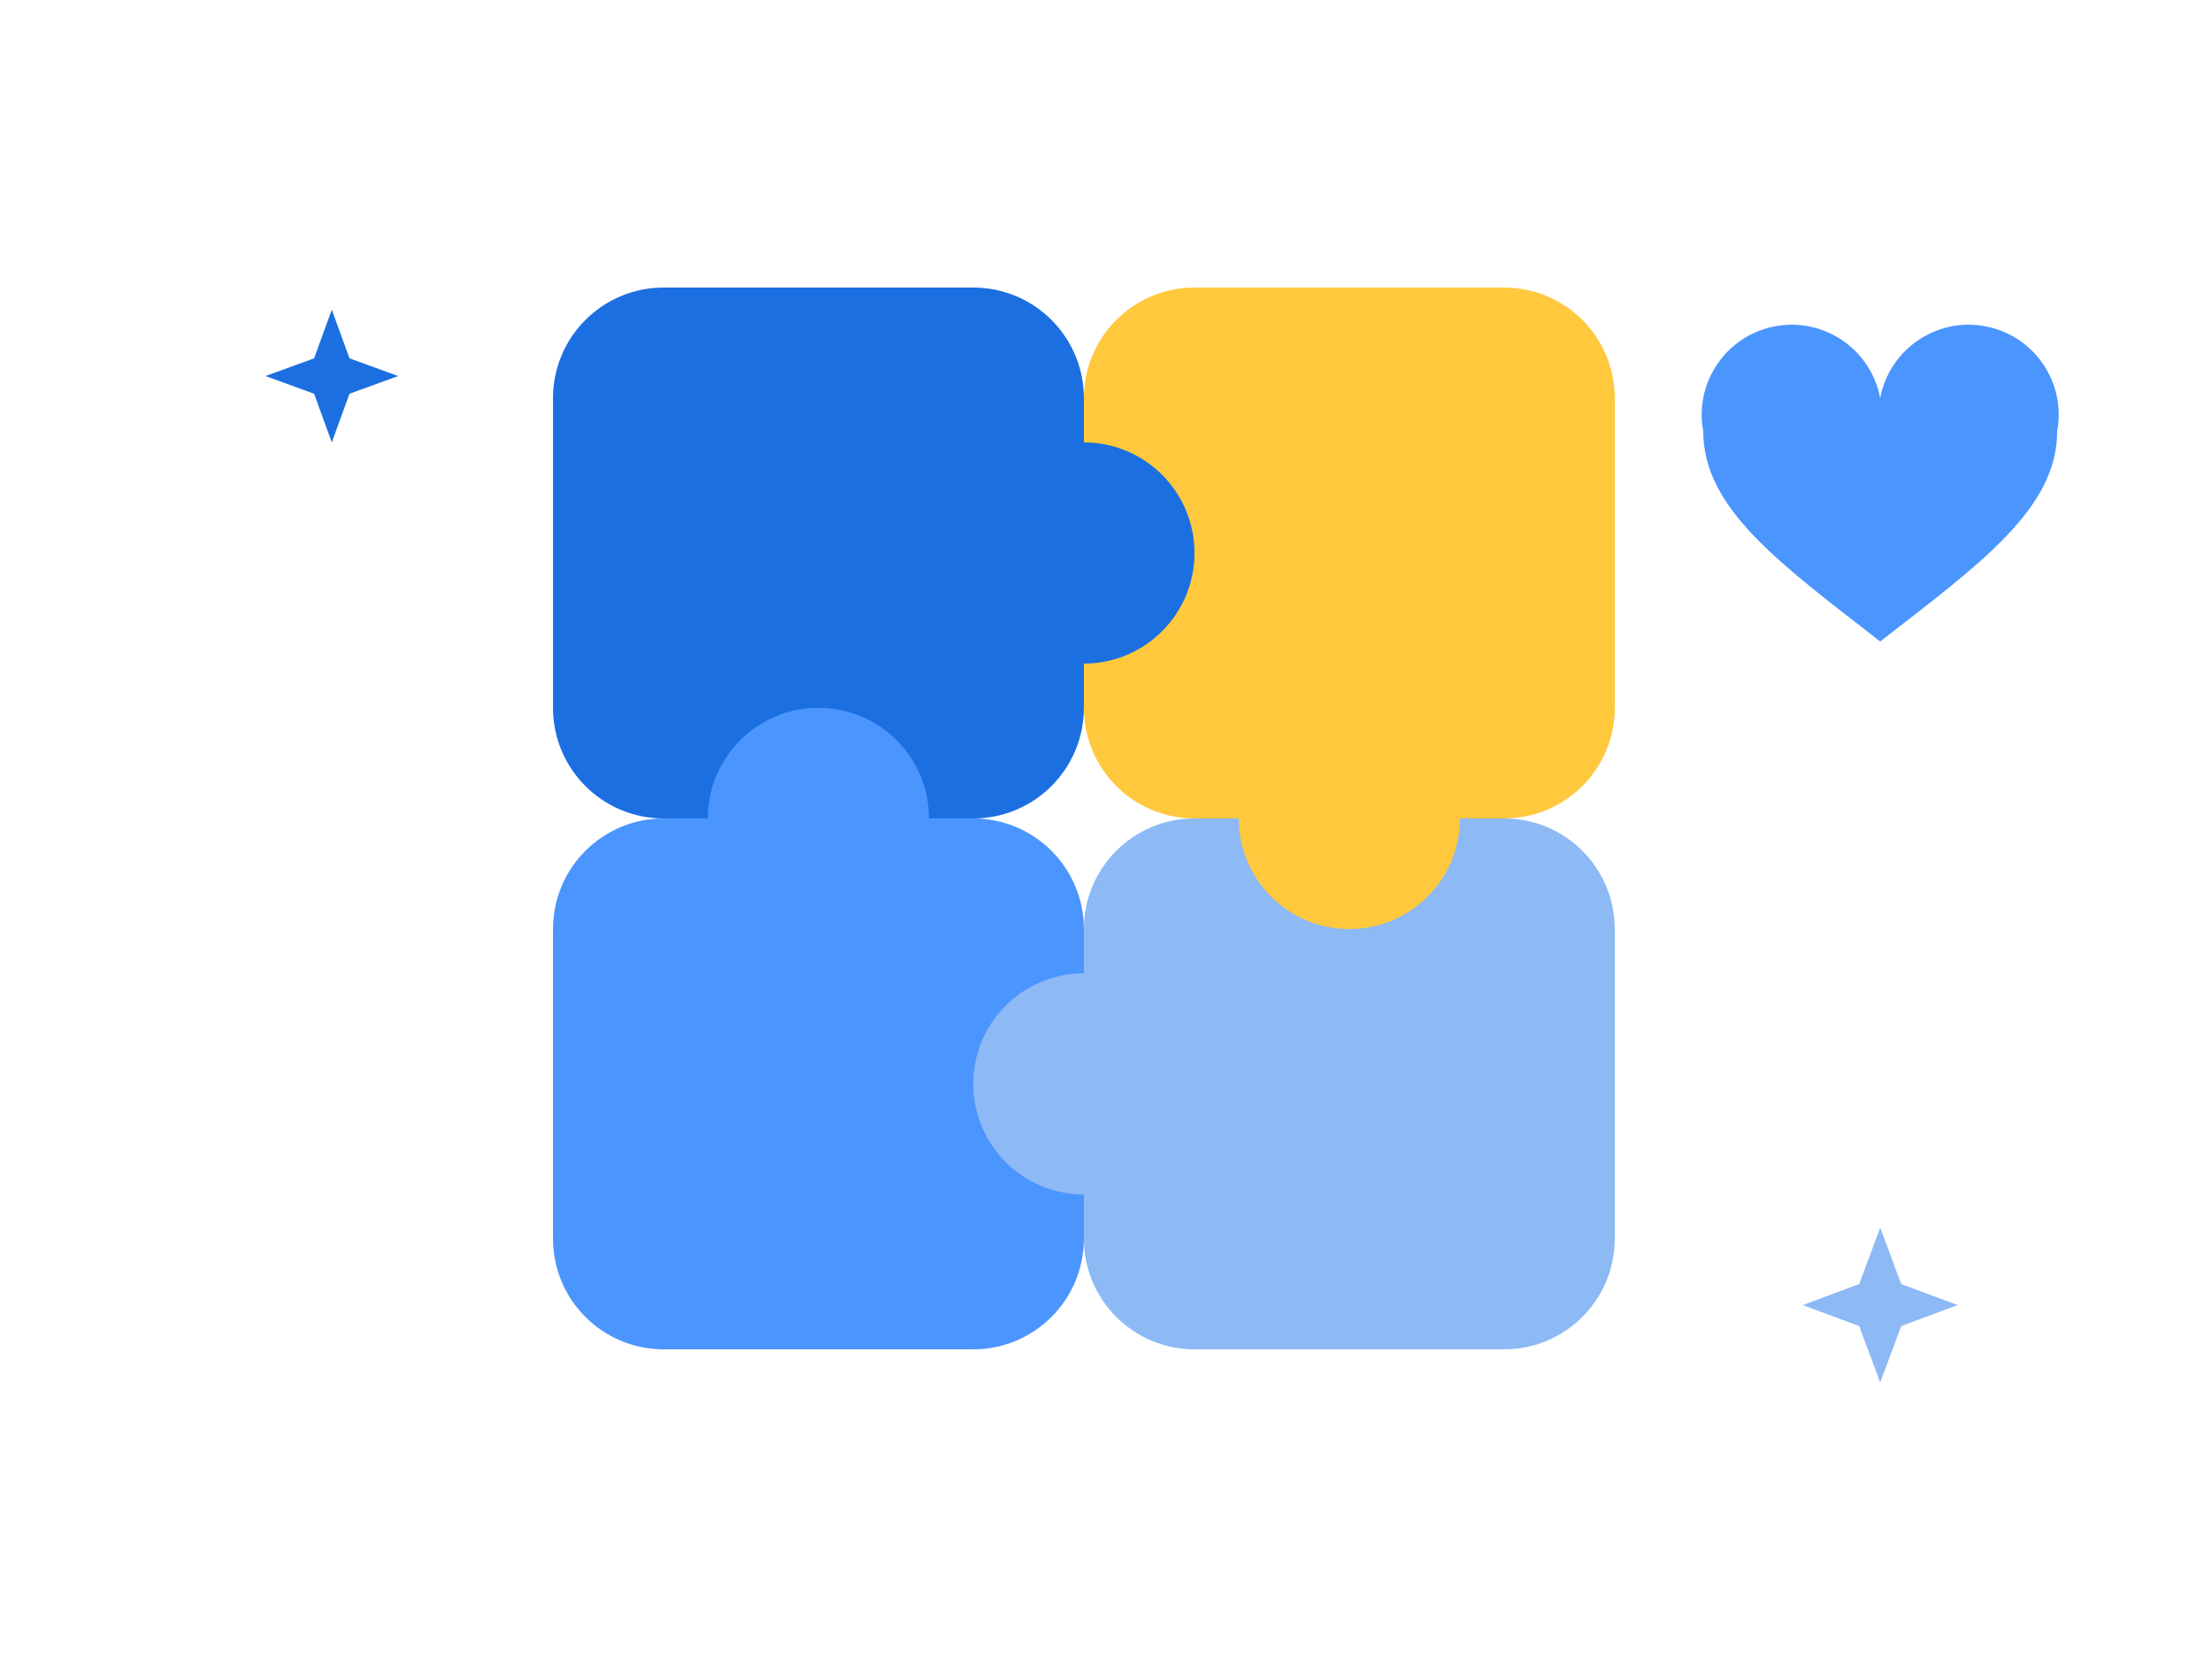
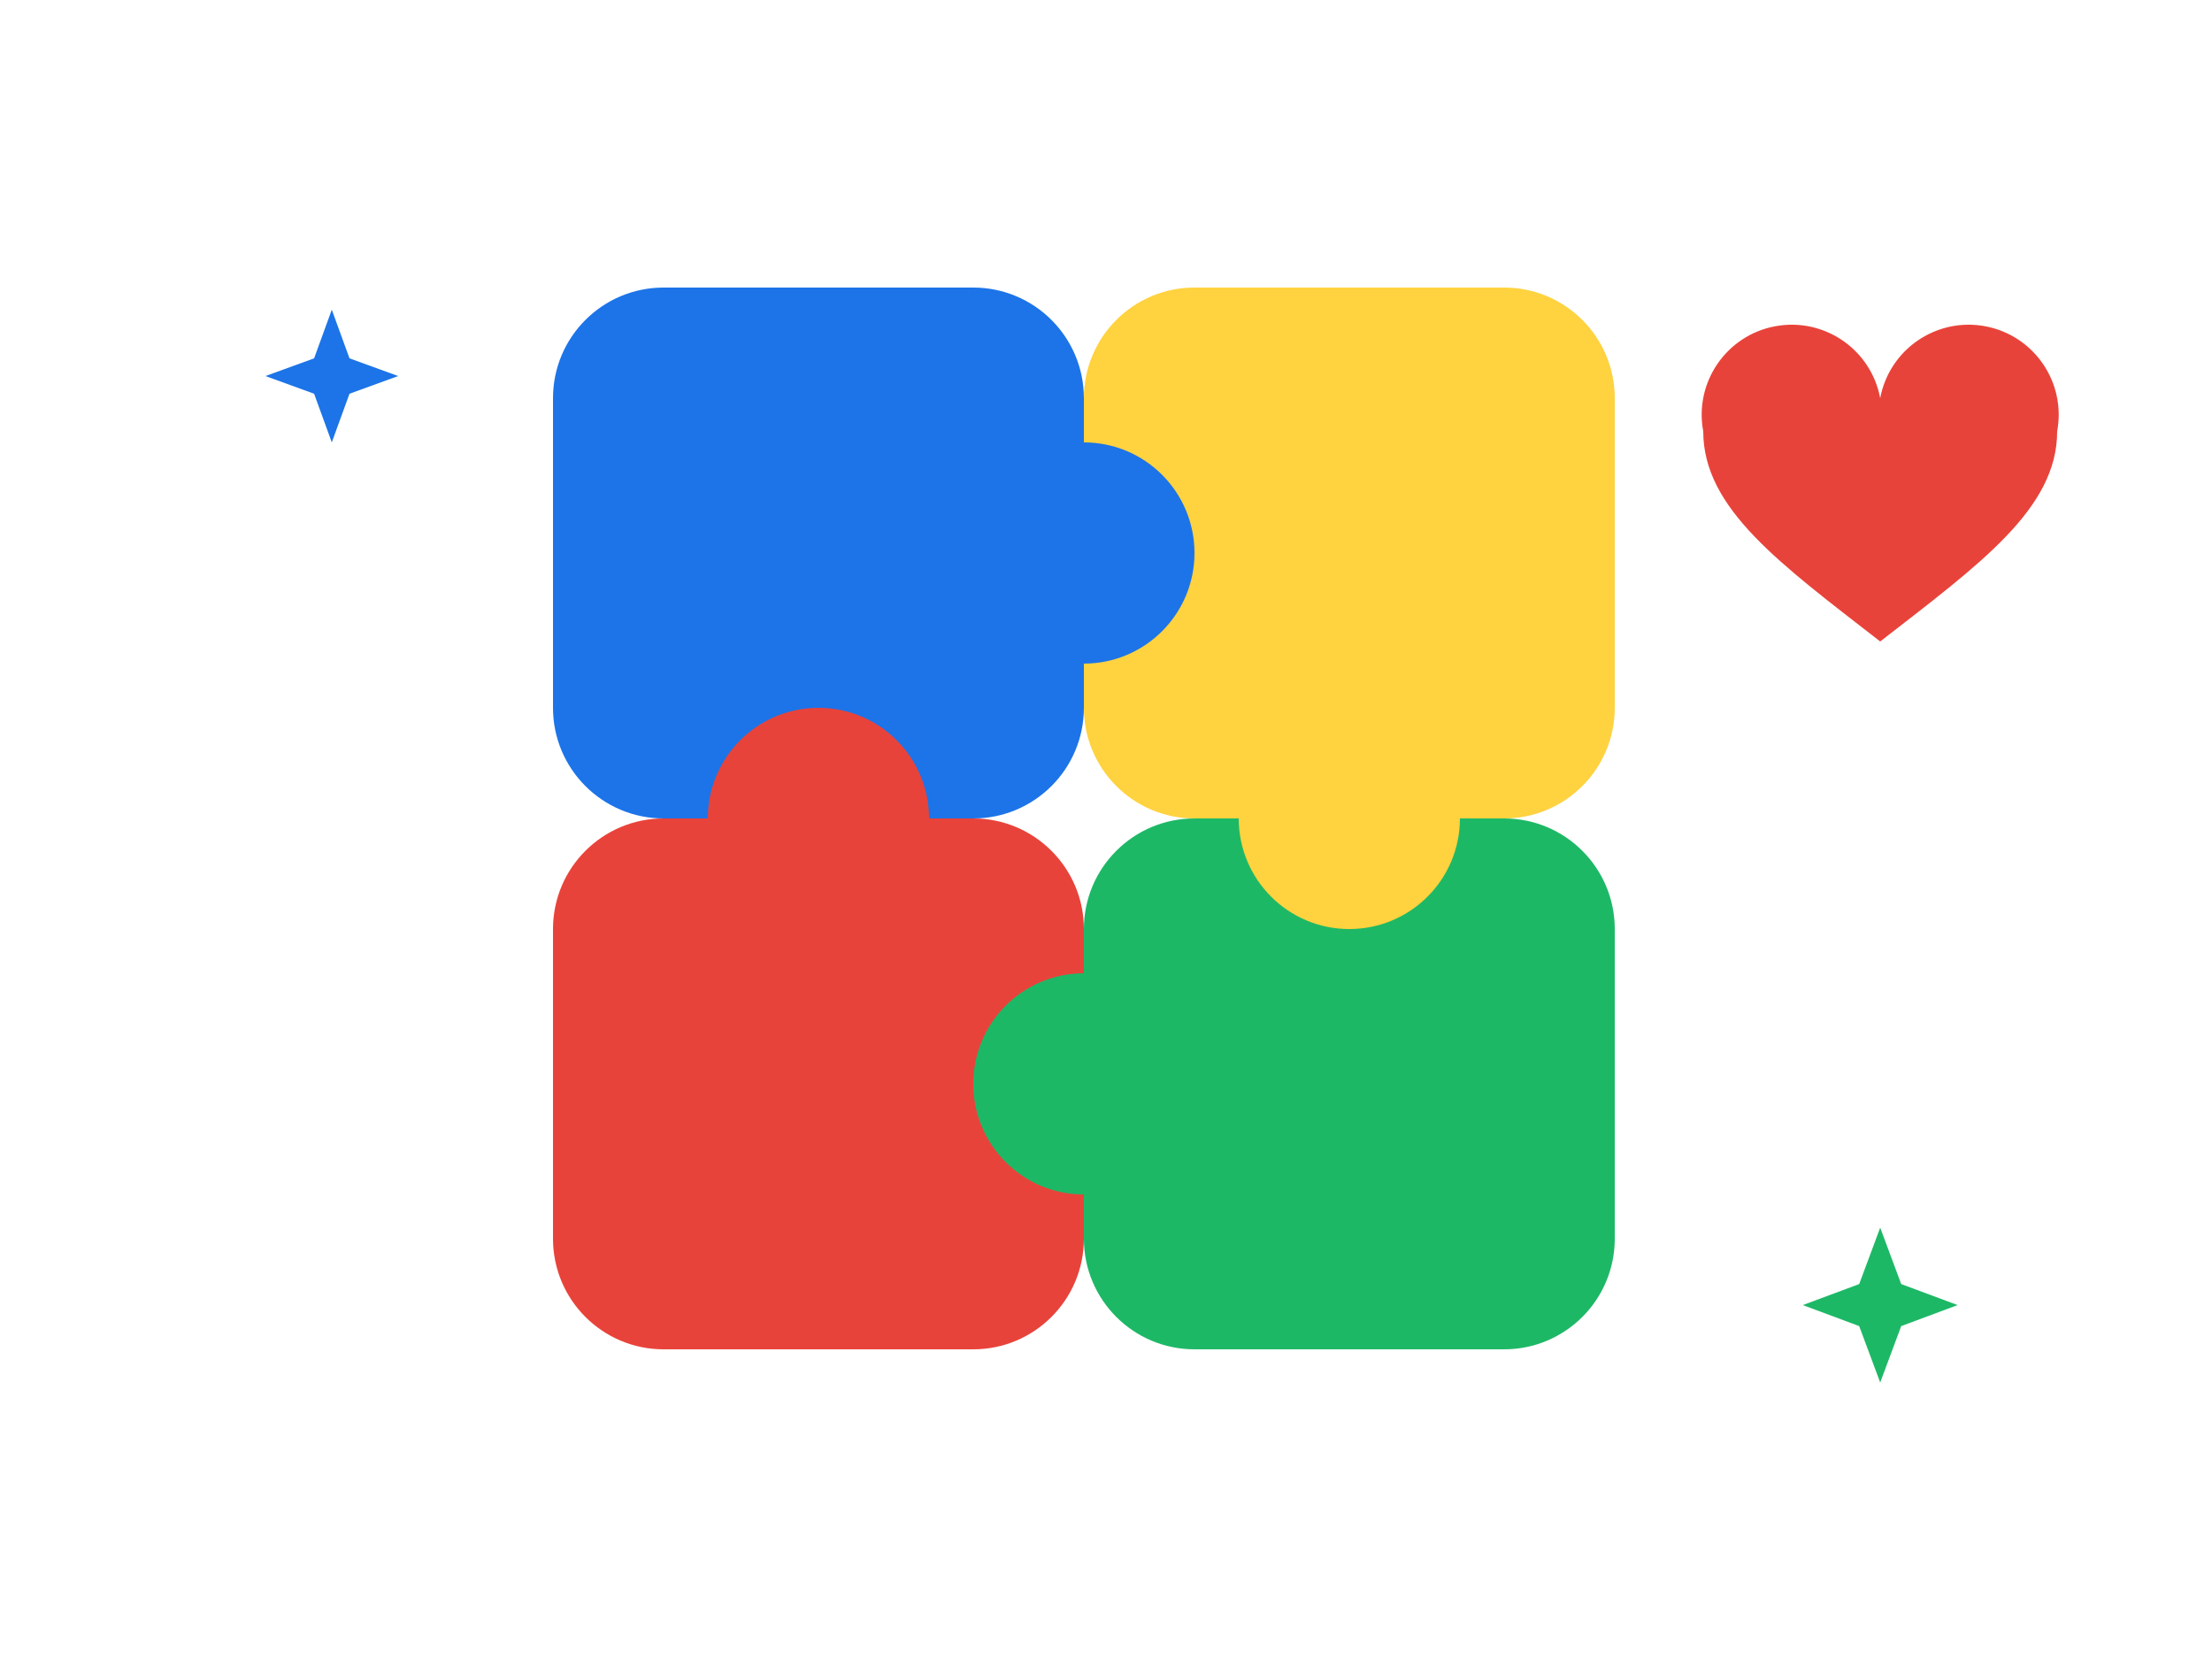
<svg xmlns="http://www.w3.org/2000/svg" viewBox="0 0 200 150" fill="none">
-   <rect x="50" y="26" width="48" height="48" rx="10" fill="#1C6FE0" />
-   <rect x="98" y="26" width="48" height="48" rx="10" fill="#FFC83D" />
-   <rect x="50" y="74" width="48" height="48" rx="10" fill="#4B95FF" />
-   <rect x="98" y="74" width="48" height="48" rx="10" fill="#8DB9F5" />
-   <circle cx="98" cy="50" r="10" fill="#1C6FE0" />
-   <circle cx="122" cy="74" r="10" fill="#FFC83D" />
-   <circle cx="98" cy="98" r="10" fill="#8DB9F5" />
-   <circle cx="74" cy="74" r="10" fill="#4B95FF" />
-   <path d="M170 58c-9-7-16-12-16-19a8 8 0 0 1 16-3 8 8 0 0 1 16 3c0 7-7 12-16 19z" fill="#4B95FF" />
-   <path d="M30 28L31.6 32.4L36 34L31.6 35.6L30 40L28.4 35.6L24 34L28.4 32.4Z" fill="#1C6FE0" />
-   <path d="M170 111L171.9 116.1L177 118L171.9 119.9L170 125L168.1 119.9L163 118L168.1 116.1Z" fill="#8DB9F5" />
+   <rect x="50" y="26" width="48" height="48" rx="10" fill="#1C74E8" />
+   <rect x="98" y="26" width="48" height="48" rx="10" fill="#FFD23F" />
+   <rect x="50" y="74" width="48" height="48" rx="10" fill="#E8433A" />
+   <rect x="98" y="74" width="48" height="48" rx="10" fill="#1DB866" />
+   <circle cx="98" cy="50" r="10" fill="#1C74E8" />
+   <circle cx="122" cy="74" r="10" fill="#FFD23F" />
+   <circle cx="98" cy="98" r="10" fill="#1DB866" />
+   <circle cx="74" cy="74" r="10" fill="#E8433A" />
+   <path d="M170 58c-9-7-16-12-16-19a8 8 0 0 1 16-3 8 8 0 0 1 16 3c0 7-7 12-16 19z" fill="#E8433A" />
+   <path d="M30 28L31.6 32.4L36 34L31.6 35.6L30 40L28.4 35.6L24 34L28.4 32.4Z" fill="#1C74E8" />
+   <path d="M170 111L171.9 116.1L177 118L171.9 119.9L170 125L168.1 119.9L163 118L168.1 116.1Z" fill="#1DB866" />
</svg>
